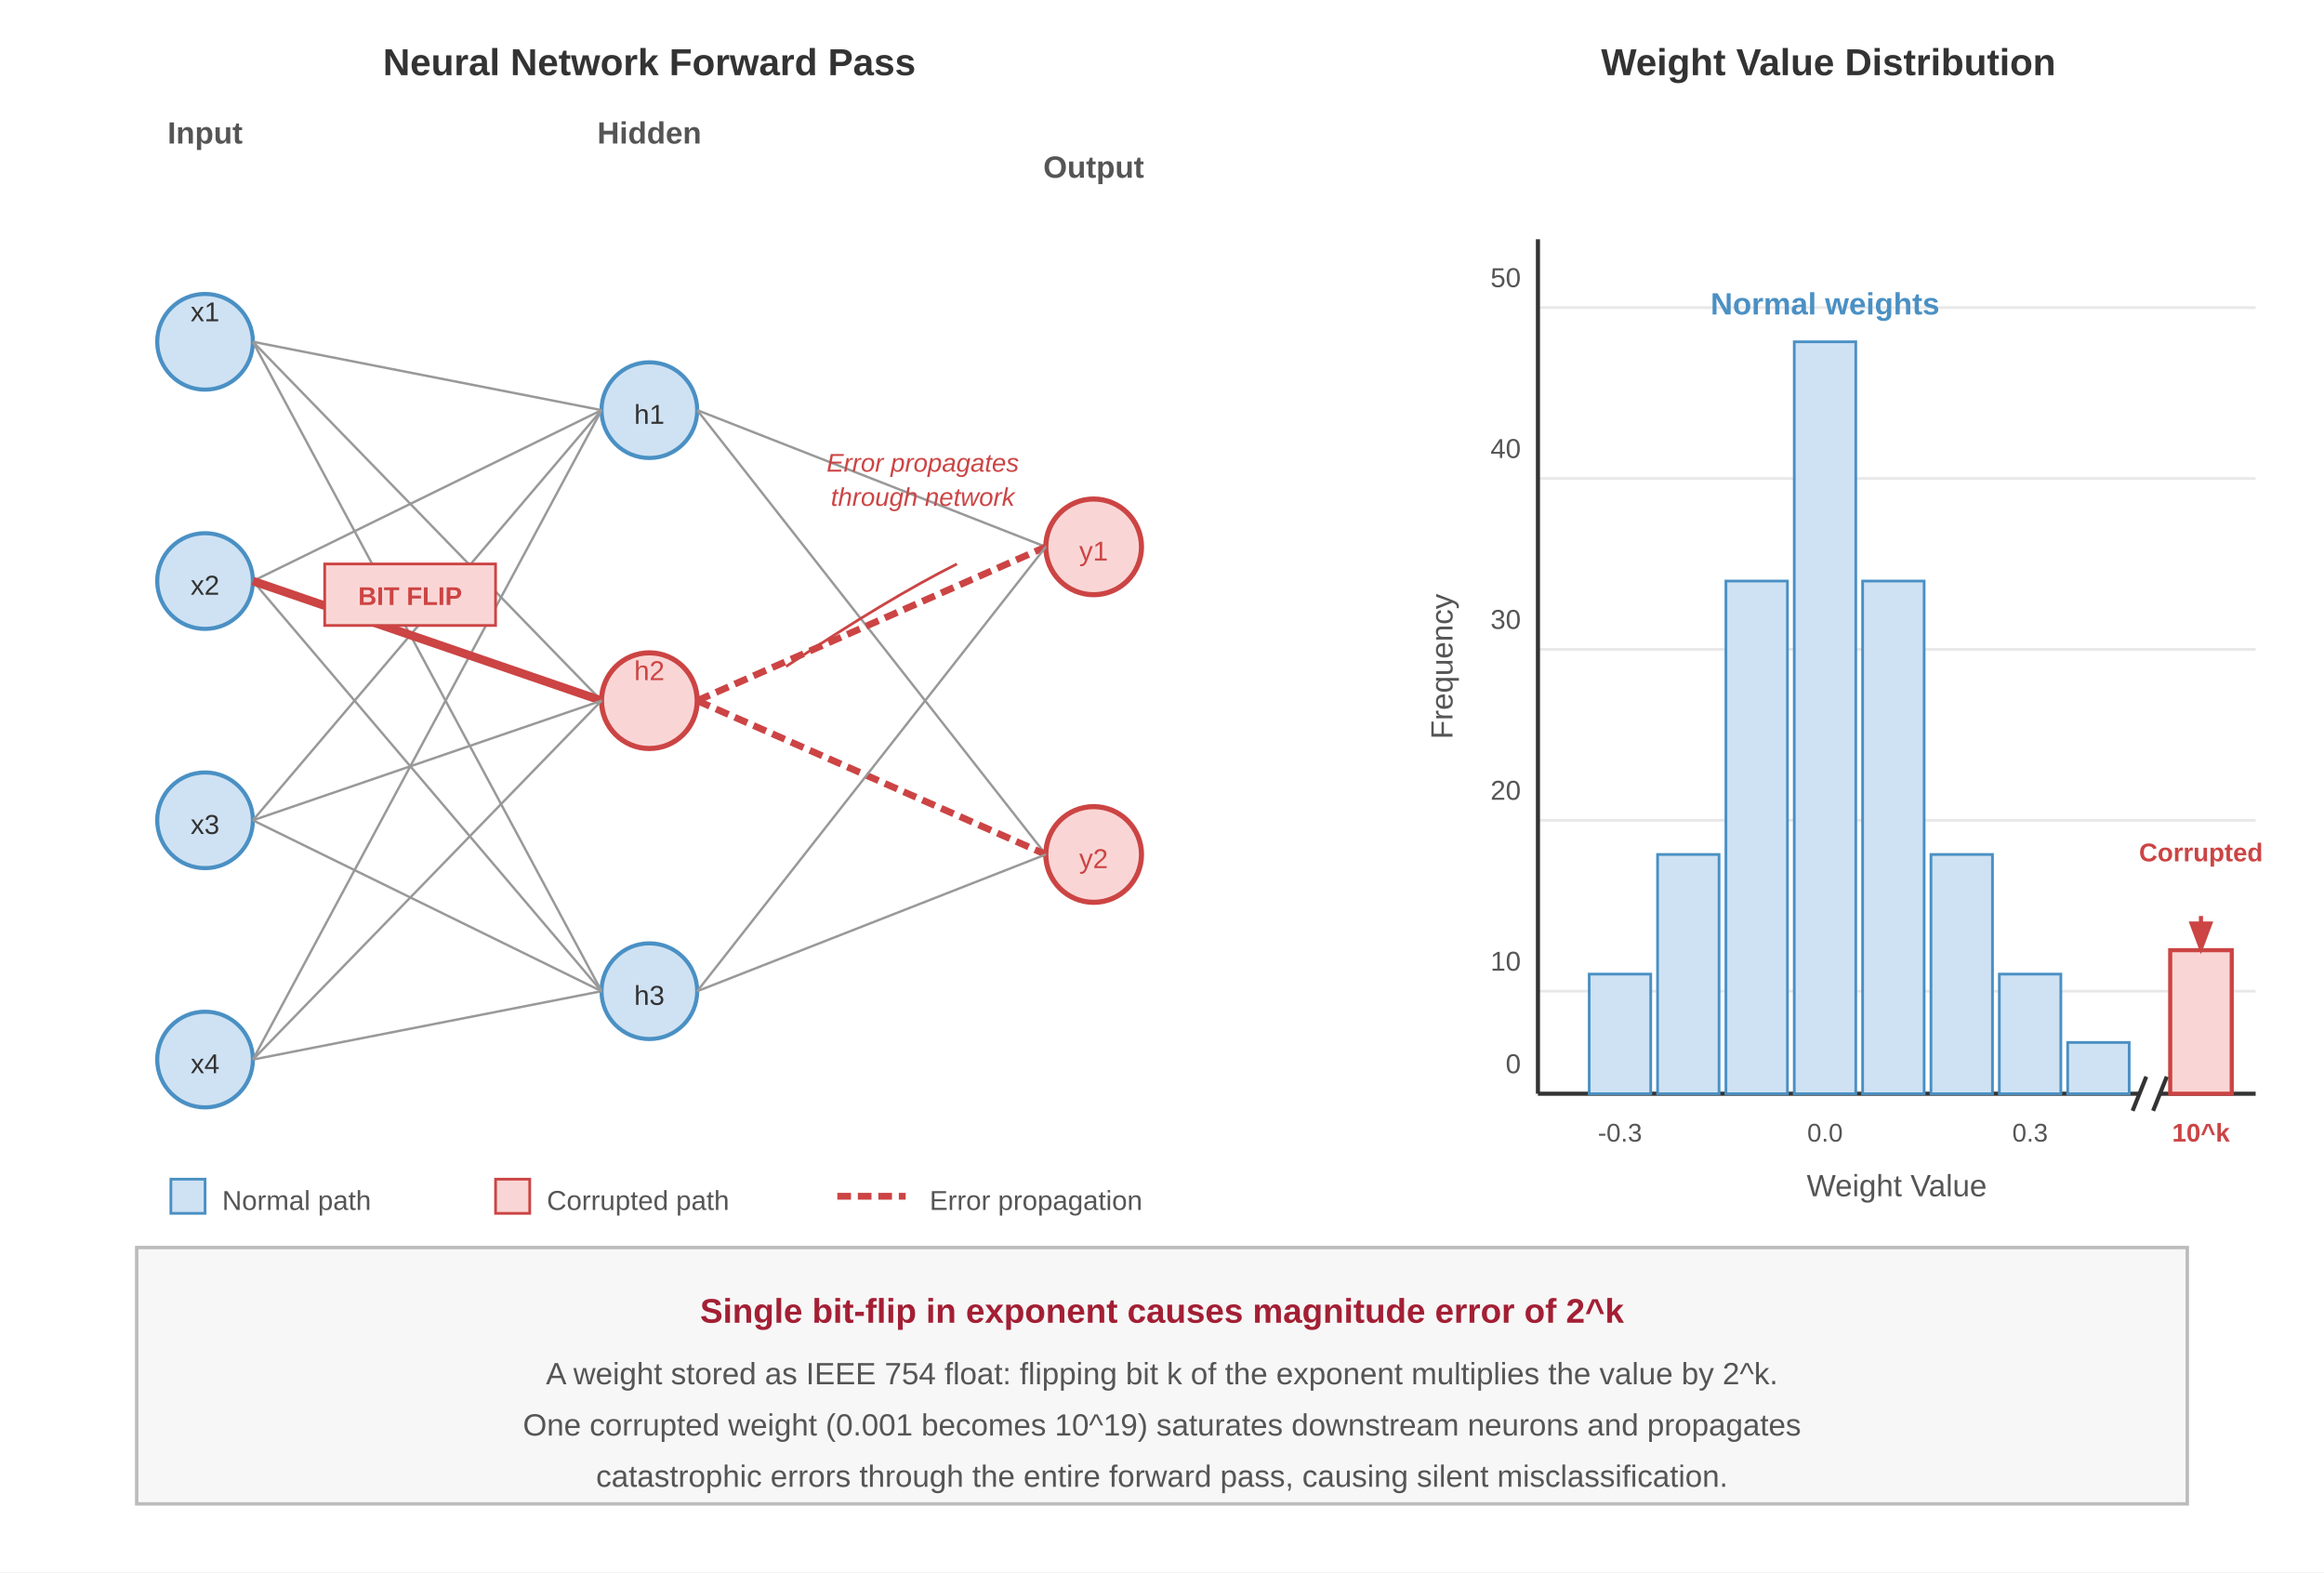
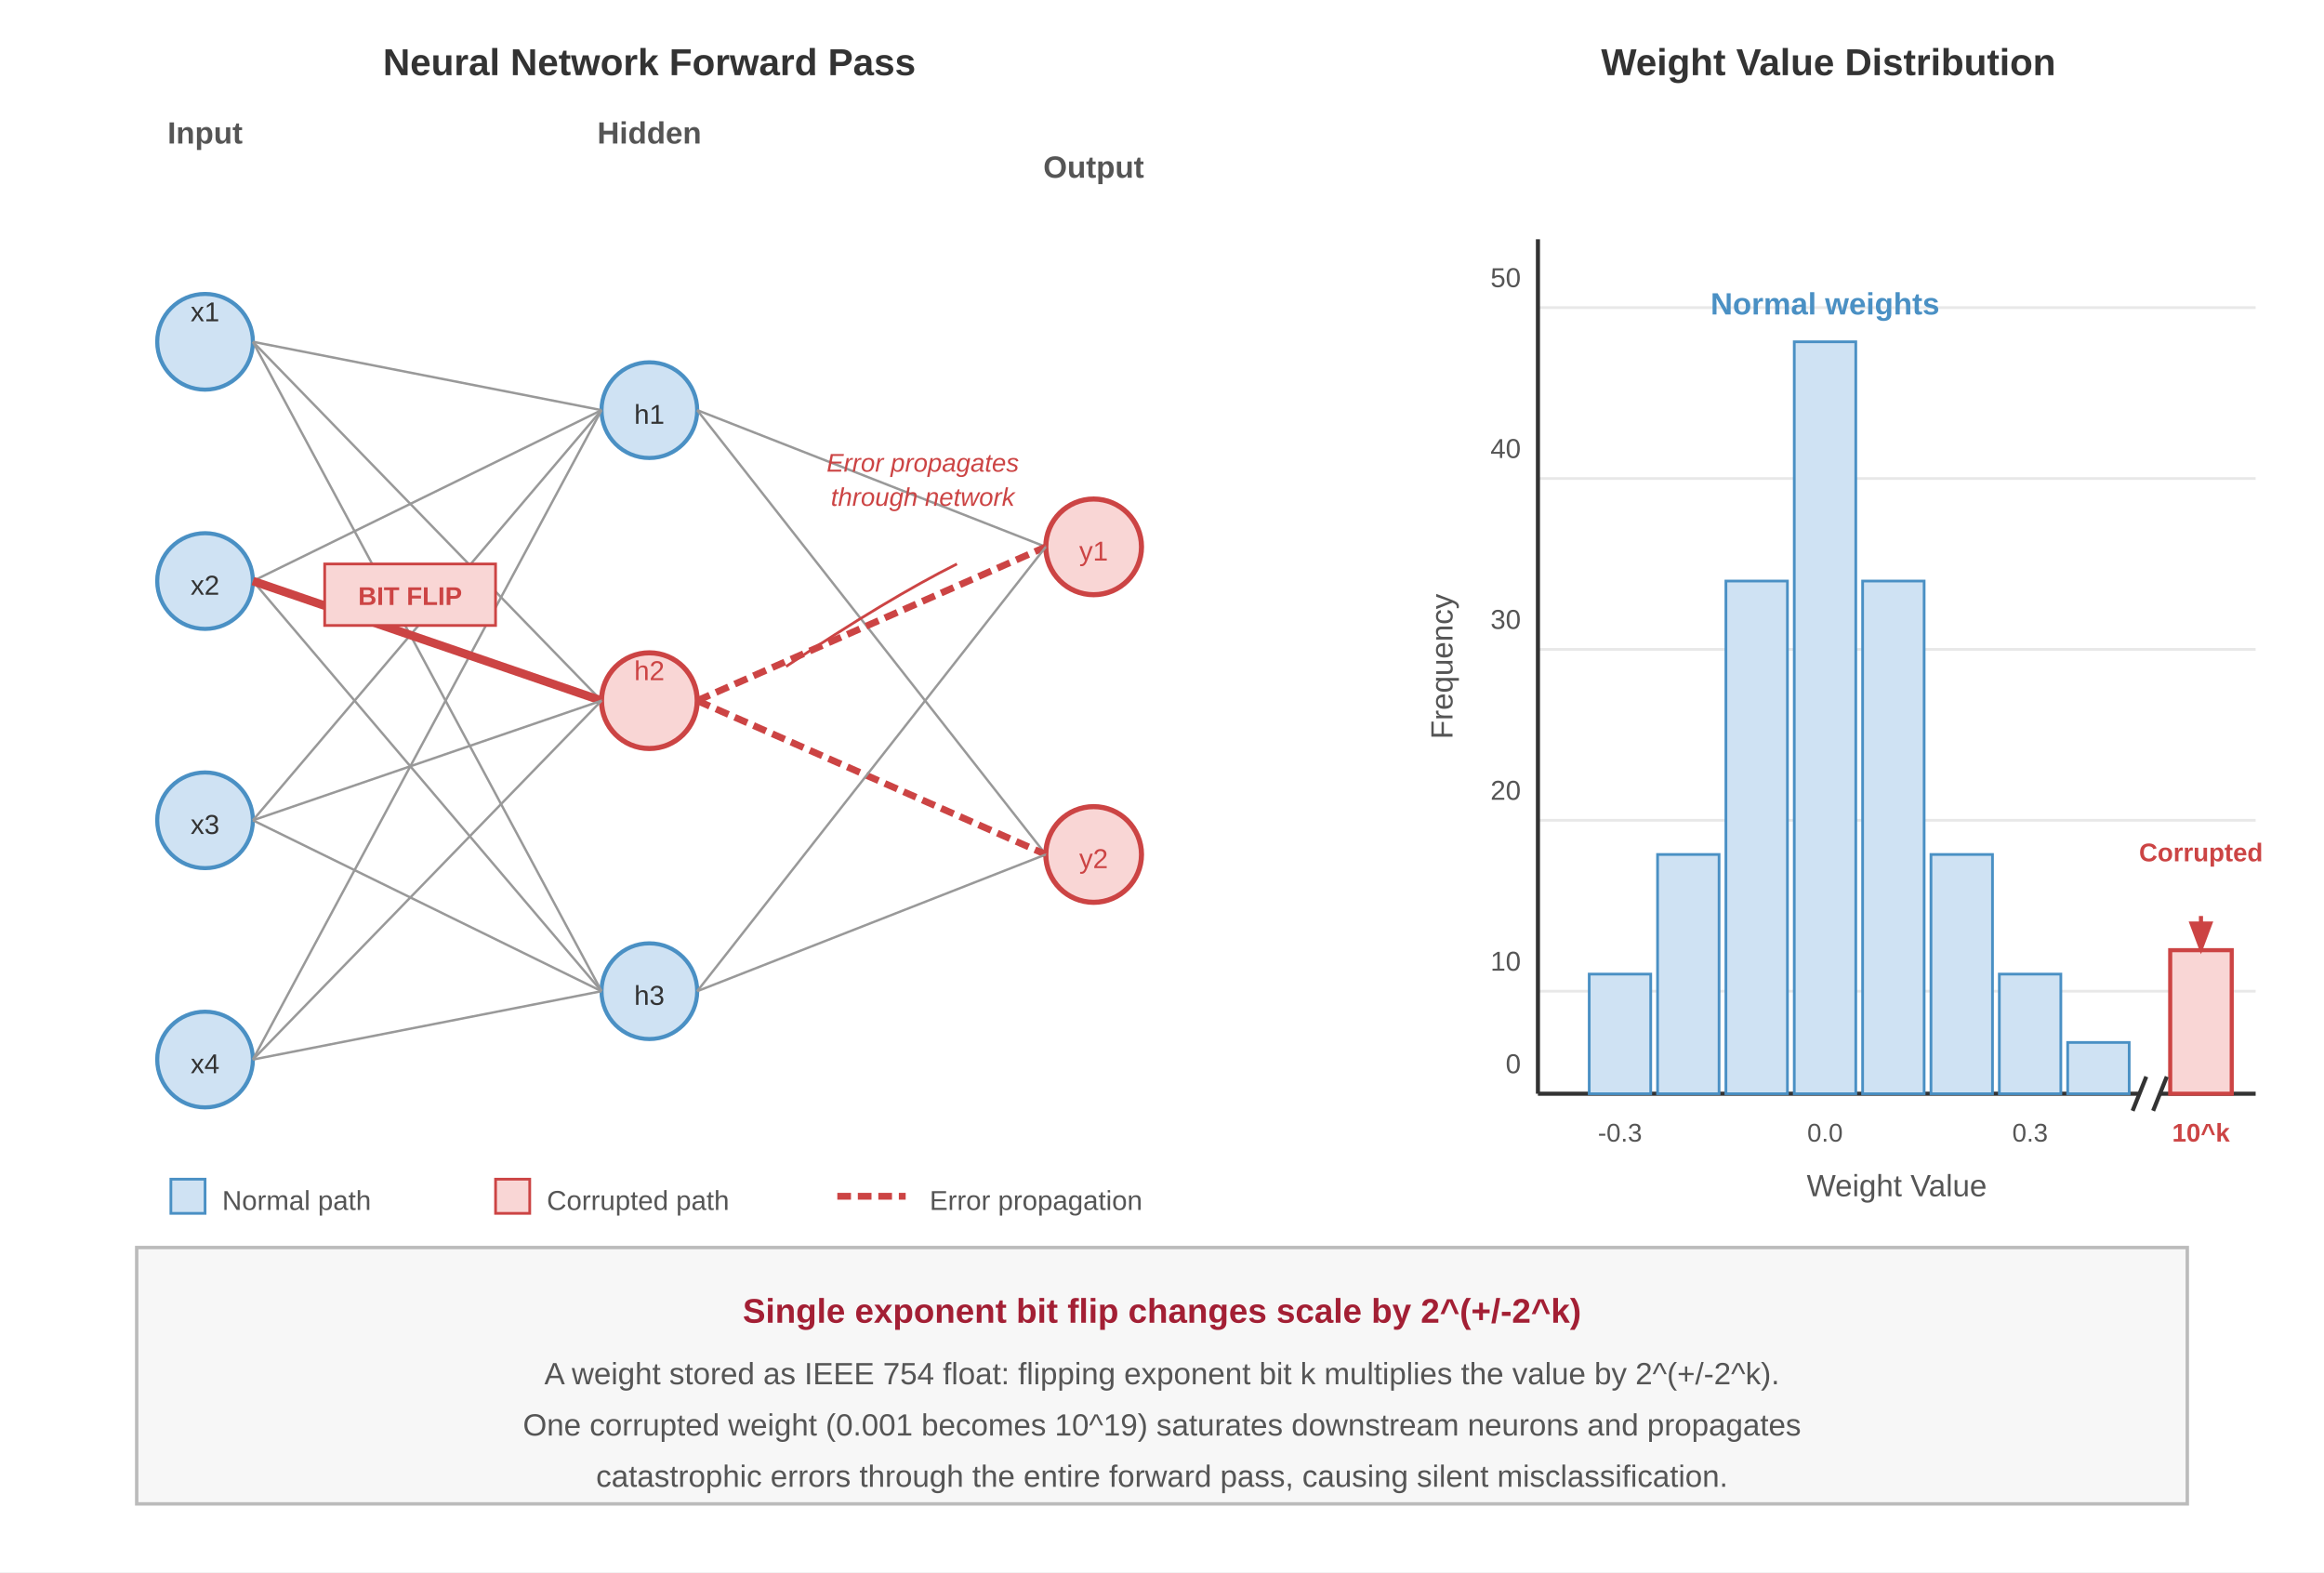
<svg xmlns="http://www.w3.org/2000/svg" font-family="Arial, Helvetica, sans-serif" viewBox="0 0 680 460">
  <rect width="680" height="460" fill="#fff" />
  <defs>
    <marker id="arrow" markerWidth="8" markerHeight="6" refX="7" refY="3" orient="auto">
      <path d="M0,0 L8,3 L0,6 Z" fill="#333" />
    </marker>
    <marker id="arrow-red" markerWidth="8" markerHeight="6" refX="7" refY="3" orient="auto">
      <path d="M0,0 L8,3 L0,6 Z" fill="#c44" />
    </marker>
  </defs>
  <text x="190" y="22" text-anchor="middle" font-size="11" font-weight="700" fill="#333">Neural Network Forward Pass</text>
  <text x="60" y="42.0" text-anchor="middle" font-size="9" font-weight="600" fill="#555">Input</text>
  <text x="190" y="42.0" text-anchor="middle" font-size="9" font-weight="600" fill="#555">Hidden</text>
  <text x="320" y="52" text-anchor="middle" font-size="9" font-weight="600" fill="#555">Output</text>
  <circle cx="60" cy="100" r="14" fill="#cfe2f3" stroke="#4a90c4" stroke-width="1.2" />
  <text x="60" y="94.0" text-anchor="middle" font-size="8" fill="#333">x1</text>
  <circle cx="60" cy="170" r="14" fill="#cfe2f3" stroke="#4a90c4" stroke-width="1.2" />
  <text x="60" y="174" text-anchor="middle" font-size="8" fill="#333">x2</text>
  <circle cx="60" cy="240" r="14" fill="#cfe2f3" stroke="#4a90c4" stroke-width="1.2" />
  <text x="60" y="244" text-anchor="middle" font-size="8" fill="#333">x3</text>
  <circle cx="60" cy="310" r="14" fill="#cfe2f3" stroke="#4a90c4" stroke-width="1.2" />
  <text x="60" y="314" text-anchor="middle" font-size="8" fill="#333">x4</text>
  <circle cx="190" cy="120" r="14" fill="#cfe2f3" stroke="#4a90c4" stroke-width="1.2" />
  <text x="190" y="124" text-anchor="middle" font-size="8" fill="#333">h1</text>
  <circle cx="190" cy="205" r="14" fill="#f9d6d5" stroke="#c44" stroke-width="1.5" />
  <text x="190" y="199.0" text-anchor="middle" font-size="8" fill="#c44">h2</text>
  <circle cx="190" cy="290" r="14" fill="#cfe2f3" stroke="#4a90c4" stroke-width="1.2" />
  <text x="190" y="294" text-anchor="middle" font-size="8" fill="#333">h3</text>
  <circle cx="320" cy="160" r="14" fill="#f9d6d5" stroke="#c44" stroke-width="1.5" />
  <text x="320" y="164" text-anchor="middle" font-size="8" fill="#c44">y1</text>
  <circle cx="320" cy="250" r="14" fill="#f9d6d5" stroke="#c44" stroke-width="1.5" />
  <text x="320" y="254" text-anchor="middle" font-size="8" fill="#c44">y2</text>
  <line x1="74" y1="100" x2="176" y2="120" stroke="#999" stroke-width="0.7" />
  <line x1="74" y1="170" x2="176" y2="120" stroke="#999" stroke-width="0.7" />
  <line x1="74" y1="240" x2="176" y2="120" stroke="#999" stroke-width="0.7" />
  <line x1="74" y1="310" x2="176" y2="120" stroke="#999" stroke-width="0.7" />
  <line x1="74" y1="100" x2="176" y2="290" stroke="#999" stroke-width="0.7" />
  <line x1="74" y1="170" x2="176" y2="290" stroke="#999" stroke-width="0.7" />
  <line x1="74" y1="240" x2="176" y2="290" stroke="#999" stroke-width="0.7" />
  <line x1="74" y1="310" x2="176" y2="290" stroke="#999" stroke-width="0.7" />
  <line x1="74" y1="100" x2="176" y2="205" stroke="#999" stroke-width="0.7" />
  <line x1="74" y1="170" x2="176" y2="205" stroke="#c44" stroke-width="2.5" />
  <line x1="74" y1="240" x2="176" y2="205" stroke="#999" stroke-width="0.7" />
  <line x1="74" y1="310" x2="176" y2="205" stroke="#999" stroke-width="0.7" />
  <rect x="95" y="165" width="50" height="18" fill="#f9d6d5" stroke="#c44" stroke-width="0.8" />
  <text x="120" y="177.0" text-anchor="middle" font-size="7.5" fill="#c44" font-weight="700">BIT FLIP</text>
  <line x1="204" y1="120" x2="306" y2="160" stroke="#999" stroke-width="0.7" />
  <line x1="204" y1="120" x2="306" y2="250" stroke="#999" stroke-width="0.7" />
  <line x1="204" y1="205" x2="306" y2="160" stroke="#c44" stroke-width="2" stroke-dasharray="4,2" />
  <line x1="204" y1="205" x2="306" y2="250" stroke="#c44" stroke-width="2" stroke-dasharray="4,2" />
  <line x1="204" y1="290" x2="306" y2="160" stroke="#999" stroke-width="0.7" />
  <line x1="204" y1="290" x2="306" y2="250" stroke="#999" stroke-width="0.7" />
  <path d="M230,195 Q260,175 280,165" fill="none" stroke="#c44" stroke-width="0.8" />
  <text x="270" y="138" text-anchor="middle" font-size="7.5" fill="#c44" font-style="italic">Error propagates</text>
  <text x="270" y="148.0" text-anchor="middle" font-size="7.5" fill="#c44" font-style="italic">through network</text>
  <text x="535" y="22" text-anchor="middle" font-size="11" font-weight="700" fill="#333">Weight Value Distribution</text>
  <g transform="translate(410, 40)">
    <line x1="40" y1="50" x2="250" y2="50" stroke="#e8e8e8" stroke-width="0.8" />
    <line x1="40" y1="100" x2="250" y2="100" stroke="#e8e8e8" stroke-width="0.8" />
    <line x1="40" y1="150" x2="250" y2="150" stroke="#e8e8e8" stroke-width="0.8" />
    <line x1="40" y1="200" x2="250" y2="200" stroke="#e8e8e8" stroke-width="0.8" />
    <line x1="40" y1="250" x2="250" y2="250" stroke="#e8e8e8" stroke-width="0.8" />
    <line x1="40" y1="280" x2="216" y2="280" stroke="#333" stroke-width="1.2" />
    <line x1="222" y1="280" x2="250" y2="280" stroke="#333" stroke-width="1.2" />
    <line x1="40" y1="30" x2="40" y2="280" stroke="#333" stroke-width="1.2" />
    <text x="15" y="155" text-anchor="middle" font-size="9" fill="#555" transform="rotate(-90, 15, 155)">Frequency</text>
    <text x="145" y="310.0" text-anchor="middle" font-size="9" fill="#555">Weight Value</text>
    <text x="35" y="44.0" text-anchor="end" font-size="8" fill="#555">50</text>
    <text x="35" y="94.0" text-anchor="end" font-size="8" fill="#555">40</text>
    <text x="35" y="144.0" text-anchor="end" font-size="8" fill="#555">30</text>
    <text x="35" y="194.0" text-anchor="end" font-size="8" fill="#555">20</text>
    <text x="35" y="244.0" text-anchor="end" font-size="8" fill="#555">10</text>
    <text x="35" y="274.0" text-anchor="end" font-size="8" fill="#555">0</text>
    <rect x="55" y="245" width="18" height="35" fill="#cfe2f3" stroke="#4a90c4" stroke-width="0.8" />
    <rect x="75" y="210" width="18" height="70" fill="#cfe2f3" stroke="#4a90c4" stroke-width="0.8" />
    <rect x="95" y="130" width="18" height="150" fill="#cfe2f3" stroke="#4a90c4" stroke-width="0.8" />
    <rect x="115" y="60" width="18" height="220" fill="#cfe2f3" stroke="#4a90c4" stroke-width="0.8" />
    <rect x="135" y="130" width="18" height="150" fill="#cfe2f3" stroke="#4a90c4" stroke-width="0.8" />
    <rect x="155" y="210" width="18" height="70" fill="#cfe2f3" stroke="#4a90c4" stroke-width="0.8" />
    <rect x="175" y="245" width="18" height="35" fill="#cfe2f3" stroke="#4a90c4" stroke-width="0.8" />
    <rect x="195" y="265" width="18" height="15" fill="#cfe2f3" stroke="#4a90c4" stroke-width="0.8" />
    <rect x="225" y="238" width="18" height="42" fill="#f9d6d5" stroke="#c44" stroke-width="1.2" />
    <text x="64" y="294" text-anchor="middle" font-size="7.5" fill="#555">-0.3</text>
    <text x="124" y="294" text-anchor="middle" font-size="7.5" fill="#555">0.0</text>
    <text x="184" y="294" text-anchor="middle" font-size="7.5" fill="#555">0.3</text>
    <text x="234" y="294" text-anchor="middle" font-size="7.5" fill="#c44" font-weight="700">10^k</text>
    <line x1="234" y1="228" x2="234" y2="238" stroke="#c44" stroke-width="1.2" marker-end="url(#arrow-red)" />
    <text x="234" y="212.0" text-anchor="middle" font-size="7.5" fill="#c44" font-weight="600">Corrupted</text>
    <path d="M214,285 L218,275 M220,285 L224,275" fill="none" stroke="#333" stroke-width="1.2" />
    <text x="124" y="52" text-anchor="middle" font-size="9" fill="#4a90c4" font-weight="600">Normal weights</text>
  </g>
  <rect x="40" y="365" width="600" height="75" fill="#f7f7f7" stroke="#bbb" stroke-width="1" />
-   <text x="340" y="387" text-anchor="middle" font-size="10" font-weight="700" fill="#a31f34">Single bit-flip in exponent causes magnitude error of 2^k</text>
-   <text x="340" y="405" text-anchor="middle" font-size="9" fill="#555">A weight stored as IEEE 754 float: flipping bit k of the exponent multiplies the value by 2^k.</text>
+   <text x="340" y="387" text-anchor="middle" font-size="10" font-weight="700" fill="#a31f34">Single exponent bit flip changes scale by 2^(+/-2^k)</text>
+   <text x="340" y="405" text-anchor="middle" font-size="9" fill="#555">A weight stored as IEEE 754 float: flipping exponent bit k multiplies the value by 2^(+/-2^k).</text>
  <text x="340" y="420" text-anchor="middle" font-size="9" fill="#555">One corrupted weight (0.001 becomes 10^19) saturates downstream neurons and propagates</text>
  <text x="340" y="435" text-anchor="middle" font-size="9" fill="#555">catastrophic errors through the entire forward pass, causing silent misclassification.</text>
  <g transform="translate(50, 350)">
    <rect x="0" y="-5" width="10" height="10" fill="#cfe2f3" stroke="#4a90c4" stroke-width="0.8" />
    <text x="15" y="4" font-size="8" fill="#555">Normal path</text>
    <rect x="95" y="-5" width="10" height="10" fill="#f9d6d5" stroke="#c44" stroke-width="0.8" />
    <text x="110" y="4" font-size="8" fill="#555">Corrupted path</text>
    <line x1="195" y1="0" x2="215" y2="0" stroke="#c44" stroke-width="2" stroke-dasharray="4,2" />
    <text x="222" y="4" font-size="8" fill="#555">Error propagation</text>
  </g>
</svg>
